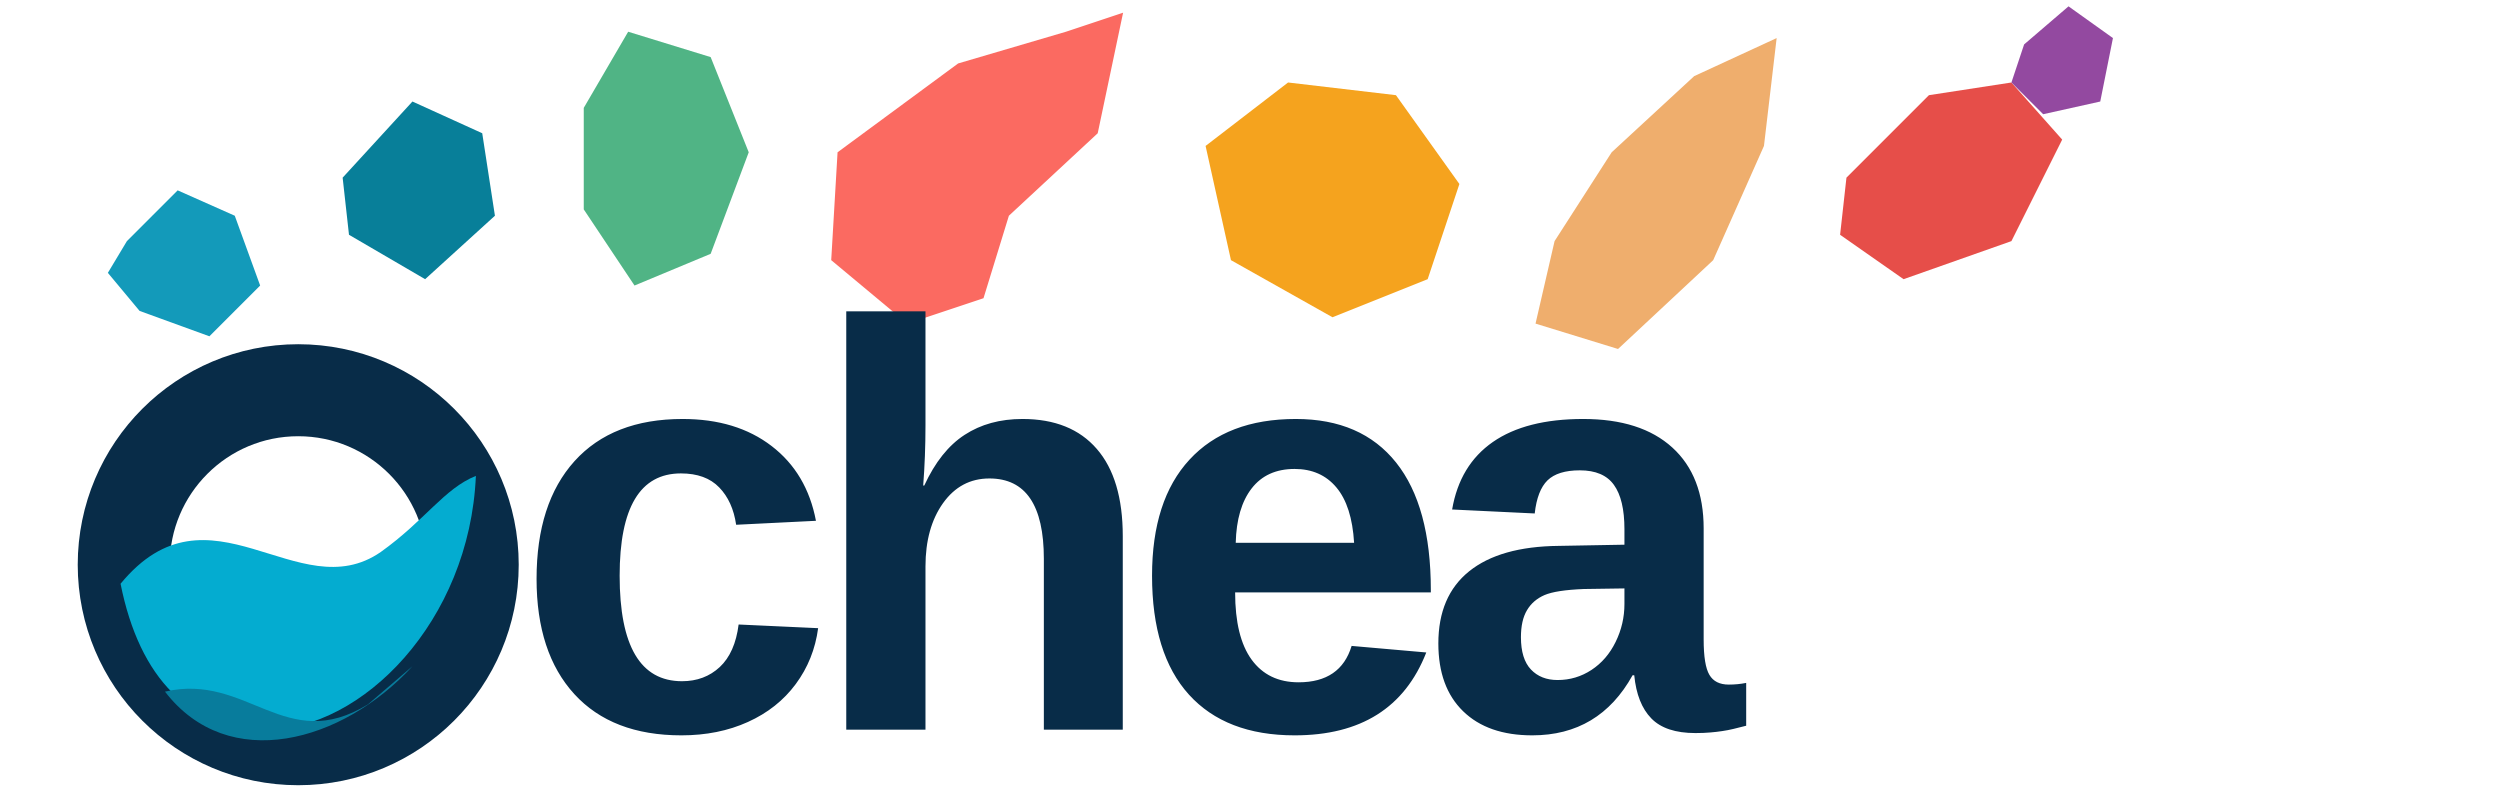
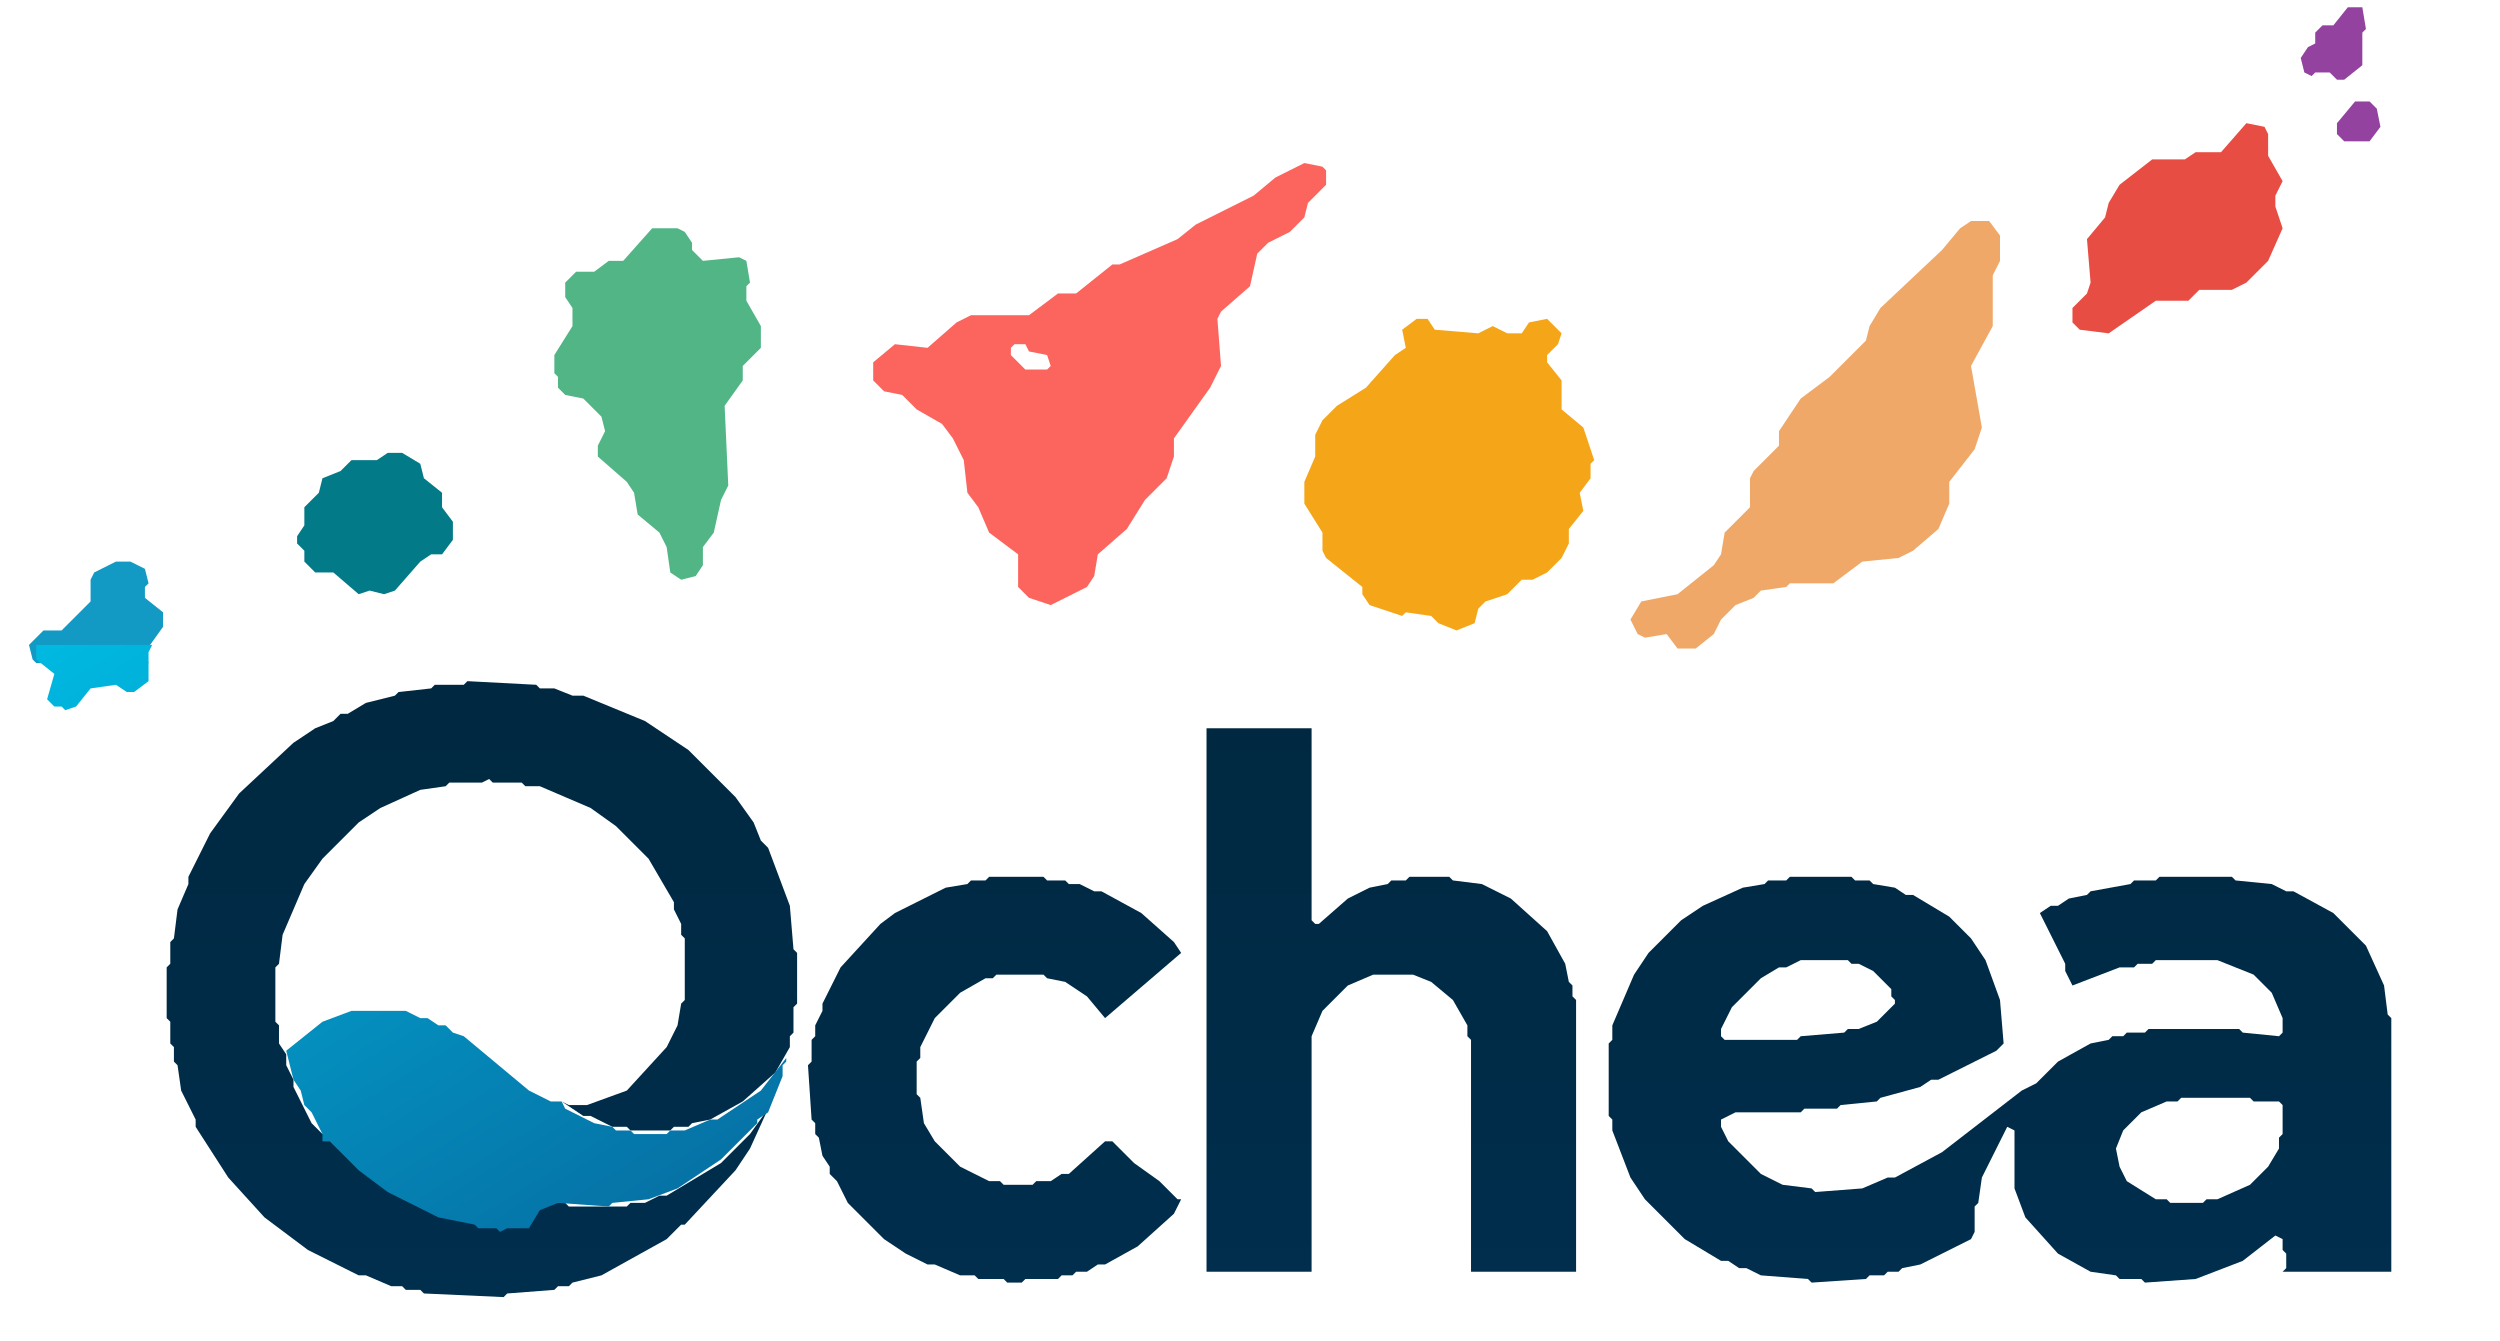
- <svg xmlns="http://www.w3.org/2000/svg" viewBox="0 0 394 126" role="img" aria-labelledby="title">
-   <g transform="translate(1 0)">
-     <path d="M19 38l8-8 9 4 4 11-8 8-11-4-5-6z" fill="#139aba" />
-     <path d="M53 28l11-12 11 5 2 13-11 10-12-7z" fill="#087f99" />
-     <path d="M91 17l7-12 13 4 6 15-6 16-12 5-8-12z" fill="#50b485" />
-     <path d="M131 24l19-14 17-5 9-3-4 19-14 13-4 13-12 4-12-10z" fill="#fb6a61" />
-     <path d="M189 23l13-10 17 2 10 14-5 15-15 6-16-9z" fill="#f5a31e" />
-     <path d="M244 38l9-14 13-12 13-6-2 17-8 18-15 14-13-4z" fill="#efae6d" />
-     <path d="M290 28l13-13 13-2 8 9-8 16-17 6-10-7z" fill="#e64e49" />
-     <path d="M318 7l7-6 7 5-2 10-9 2-5-5z" fill="#9349a0" />
-   </g>
-   <circle cx="47" cy="89" r="27.5" fill="none" stroke="#082c48" stroke-width="14.5" />
-   <path d="M19 92c14-17 28 4 41-5 7-5 10-10 15-12-1 23-18 40-33 40-12 0-20-8-23-23z" fill="#04acd0" />
-   <path d="M26 109c13-3 19 10 32 2l7-6c-11 12-29 17-39 4z" fill="#087c9c" />
-   <text x="81" y="115" font-size="91" font-weight="800" font-family="Arial,Helvetica,sans-serif" letter-spacing="-4.6" fill="#082c48">chea</text>
+ <svg xmlns="http://www.w3.org/2000/svg" viewBox="0 0 690 370" role="img" aria-label="Ochea">
+   <defs>
+     <linearGradient id="navy" x1="0" x2="0" y1="0" y2="1">
+       <stop stop-color="#002840" />
+       <stop offset="1" stop-color="#002e4d" />
+     </linearGradient>
+     <linearGradient id="sea" x1="0" x2=".8" y1="0" y2="1">
+       <stop stop-color="#00b9e1" />
+       <stop offset="1" stop-color="#0671a5" />
+     </linearGradient>
+   </defs>
+   <path d="M40,157 36,155 32,155 26,158 25,160 25,166 17,174 12,174 8,178 9,182 10,183 41,183 40,180 45,173 45,169 40,165 40,162 41,161Z" fill="#129ac4" />
+   <path d="M111,125 107,125 104,127 97,127 94,130 89,132 88,136 84,140 84,145 82,148 82,150 84,152 84,155 87,158 92,158 99,164 102,163 106,164 109,163 116,155 119,153 122,153 125,149 125,144 122,140 122,136 117,132 116,128Z" fill="#037a88" />
+   <path d="M180,63 172,72 168,72 164,75 159,75 156,78 156,82 158,85 158,90 153,98 153,103 154,104 154,107 156,109 161,110 166,115 167,119 165,123 165,126 173,133 175,136 176,142 182,147 184,151 185,158 188,160 192,159 194,156 194,151 197,147 199,138 201,134 200,112 205,105 205,101 210,96 210,90 206,83 206,79 207,78 206,72 204,71 194,72 191,69 191,67 189,64 187,63Z" fill="#52b586" />
+   <path d="M279,96 280,95 283,95 284,97 289,98 290,101 289,102 283,102 279,98ZM365,46 360,45 352,49 346,54 330,62 325,66 309,73 307,73 297,81 292,81 284,87 268,87 264,89 256,96 247,95 241,100 241,105 244,108 249,109 253,113 260,117 263,121 266,127 267,136 270,140 273,147 281,153 281,162 284,165 290,167 300,162 302,159 303,153 311,146 316,138 322,132 324,126 324,121 334,107 337,101 336,88 337,86 345,79 347,70 350,67 356,64 360,60 361,56 366,51 366,47Z" fill="#fb655d" />
+   <path d="M427,88 422,89 420,92 416,92 412,90 408,92 396,91 394,88 391,88 387,91 388,96 385,98 377,107 369,112 365,116 363,120 363,126 360,133 360,139 365,147 365,152 366,154 376,162 376,164 378,167 387,170 388,169 395,170 397,172 402,174 407,172 408,168 410,166 416,164 420,160 423,160 427,158 431,154 433,150 433,146 437,141 436,136 439,132 439,128 440,127 437,118 431,113 431,105 427,100 427,98 430,95 431,92Z" fill="#f5a518" />
+   <path d="M549,61 544,61 541,63 536,69 519,85 516,90 515,94 505,104 497,110 491,119 491,123 484,130 483,132 483,140 476,147 475,153 473,156 463,164 453,166 450,171 452,175 454,176 460,175 463,179 468,179 473,175 475,171 479,167 484,165 486,163 493,162 494,161 506,161 514,155 524,154 528,152 535,146 538,139 538,133 545,124 547,118 544,101 550,90 550,76 552,72 552,65Z" fill="#efa868" />
+   <path d="M625,35 620,34 613,42 606,42 603,44 594,44 585,51 582,56 581,60 576,66 577,78 576,81 572,85 572,89 574,91 582,92 595,83 604,83 607,80 616,80 620,78 626,72 630,63 628,57 628,54 630,50 626,43 626,37Z" fill="#e84d43" />
+   <path d="M650,28 645,34 645,37 647,39 654,39 657,35 656,30 654,28ZM652,2 648,2 644,7 641,7 639,9 639,12 637,13 635,16 636,20 638,21 639,20 643,20 645,22 647,22 652,18 652,9 653,8Z" fill="#9442a0" />
+   <path d="M584,317 586,312 591,307 598,304 601,304 602,303 621,303 622,304 629,304 630,305 630,313 629,314 629,317 626,322 621,327 612,331 609,331 608,332 599,332 598,331 595,331 587,326 585,322ZM475,286 475,284 478,278 486,270 491,267 493,267 497,265 510,265 511,266 513,266 517,268 522,273 522,275 523,276 523,277 518,282 513,284 510,284 509,285 497,286 496,287 476,287ZM445,283 445,287 444,288 444,308 445,309 445,312 450,325 454,331 465,342 475,348 477,348 480,350 482,350 486,352 499,353 500,354 515,353 516,352 520,352 521,351 524,351 525,350 530,349 544,342 545,340 545,333 546,332 547,325 554,311 556,312 556,328 559,336 568,346 577,351 584,352 585,353 591,353 592,354 606,353 619,348 628,341 630,342 630,345 631,346 631,350 630,351 660,351 660,281 659,280 658,272 653,261 644,252 633,246 631,246 627,244 617,243 616,242 596,242 595,243 589,243 588,244 577,246 576,247 571,248 568,250 566,250 563,252 570,266 570,268 572,272 585,267 589,267 590,266 594,266 595,265 612,265 622,269 627,274 630,281 630,285 629,286 619,285 618,284 593,284 592,285 587,285 586,286 583,286 582,287 577,288 568,293 562,299 558,301 536,318 523,325 521,325 514,328 501,329 500,328 492,327 486,324 477,315 475,311 475,309 479,307 497,307 498,306 507,306 508,305 518,304 519,303 530,300 533,298 535,298 551,290 553,288 552,276 548,265 544,259 538,253 528,247 526,247 523,245 517,244 516,243 512,243 511,242 494,242 493,243 488,243 487,244 481,245 470,250 464,254 455,263 451,269ZM273,242 272,243 268,243 267,244 261,245 247,252 243,255 232,267 227,277 227,279 225,283 225,286 224,287 224,293 223,294 224,309 225,310 225,313 226,314 227,319 229,322 229,324 231,326 234,332 244,342 250,346 256,349 258,349 265,352 269,352 270,353 277,353 278,354 282,354 283,353 292,353 293,352 296,352 297,351 300,351 303,349 305,349 314,344 324,335 326,331 325,331 320,326 313,321 307,315 305,315 295,324 293,324 290,326 286,326 285,327 277,327 276,326 273,326 265,322 258,315 255,310 254,303 253,302 253,293 254,292 254,289 258,281 265,274 272,270 274,270 275,269 288,269 289,270 294,271 300,275 305,281 326,263 324,260 315,252 304,246 302,246 298,244 295,244 294,243 289,243 288,242ZM333,201 333,351 362,351 362,286 365,279 372,272 379,269 390,269 395,271 401,276 405,283 405,286 406,287 406,351 435,351 435,276 434,275 434,272 433,271 432,266 427,257 417,248 409,244 401,243 400,242 389,242 388,243 384,243 383,244 378,245 372,248 364,255 363,255 362,254 362,201ZM129,188 128,189 120,189 119,190 110,191 109,192 101,194 96,197 94,197 92,199 87,201 81,205 66,219 58,230 52,242 52,244 49,251 48,259 47,260 47,266 46,267 46,281 47,282 47,288 48,289 48,293 49,294 50,301 54,309 54,311 63,325 73,336 85,345 99,352 101,352 108,355 111,355 112,356 116,356 117,357 139,358 140,357 153,356 154,355 157,355 158,354 166,352 184,342 188,338 189,338 203,323 207,317 212,306 207,313 199,321 184,330 182,330 178,332 174,332 173,333 157,333 156,332 153,332 152,331 147,330 131,321 125,316 115,311 109,310 108,309 101,309 100,310 97,310 91,313 89,313 86,310 81,300 81,298 79,294 79,291 77,288 77,283 76,282 76,267 77,266 78,258 84,244 89,237 99,227 105,223 116,218 123,217 124,216 133,216 135,215 136,216 144,216 145,217 149,217 163,223 170,228 179,237 186,249 186,251 188,255 188,258 189,259 189,276 188,277 187,283 184,289 173,301 162,305 157,305 155,304 161,308 163,308 169,311 173,311 174,312 185,312 186,311 190,311 191,310 196,309 205,304 214,296 218,289 218,286 219,285 219,278 220,277 220,263 219,262 218,250 212,234 210,232 208,227 203,220 190,207 178,199 161,192 158,192 153,190 149,190 148,189Z" fill="url(#navy)" fill-rule="evenodd" />
+   <path d="M79,290 81,298 83,301 84,305 86,307 89,313 89,315 91,315 99,323 107,329 121,336 131,338 132,339 137,339 138,340 140,339 146,339 149,334 154,332 168,333 169,332 179,331 187,328 199,320 209,310 209,309 212,307 216,297 216,294 217,293 217,292 210,301 198,309 196,309 189,312 185,312 184,313 175,313 174,312 170,312 169,311 164,310 156,306 155,304 152,304 146,301 128,286 125,285 123,283 121,283 118,281 116,281 112,279 97,279 89,282ZM10,178 10,182 15,186 13,193 15,195 17,195 18,196 21,195 25,190 32,189 35,191 37,191 41,188 41,180 42,178Z" fill="url(#sea)" fill-rule="evenodd" />
</svg>
